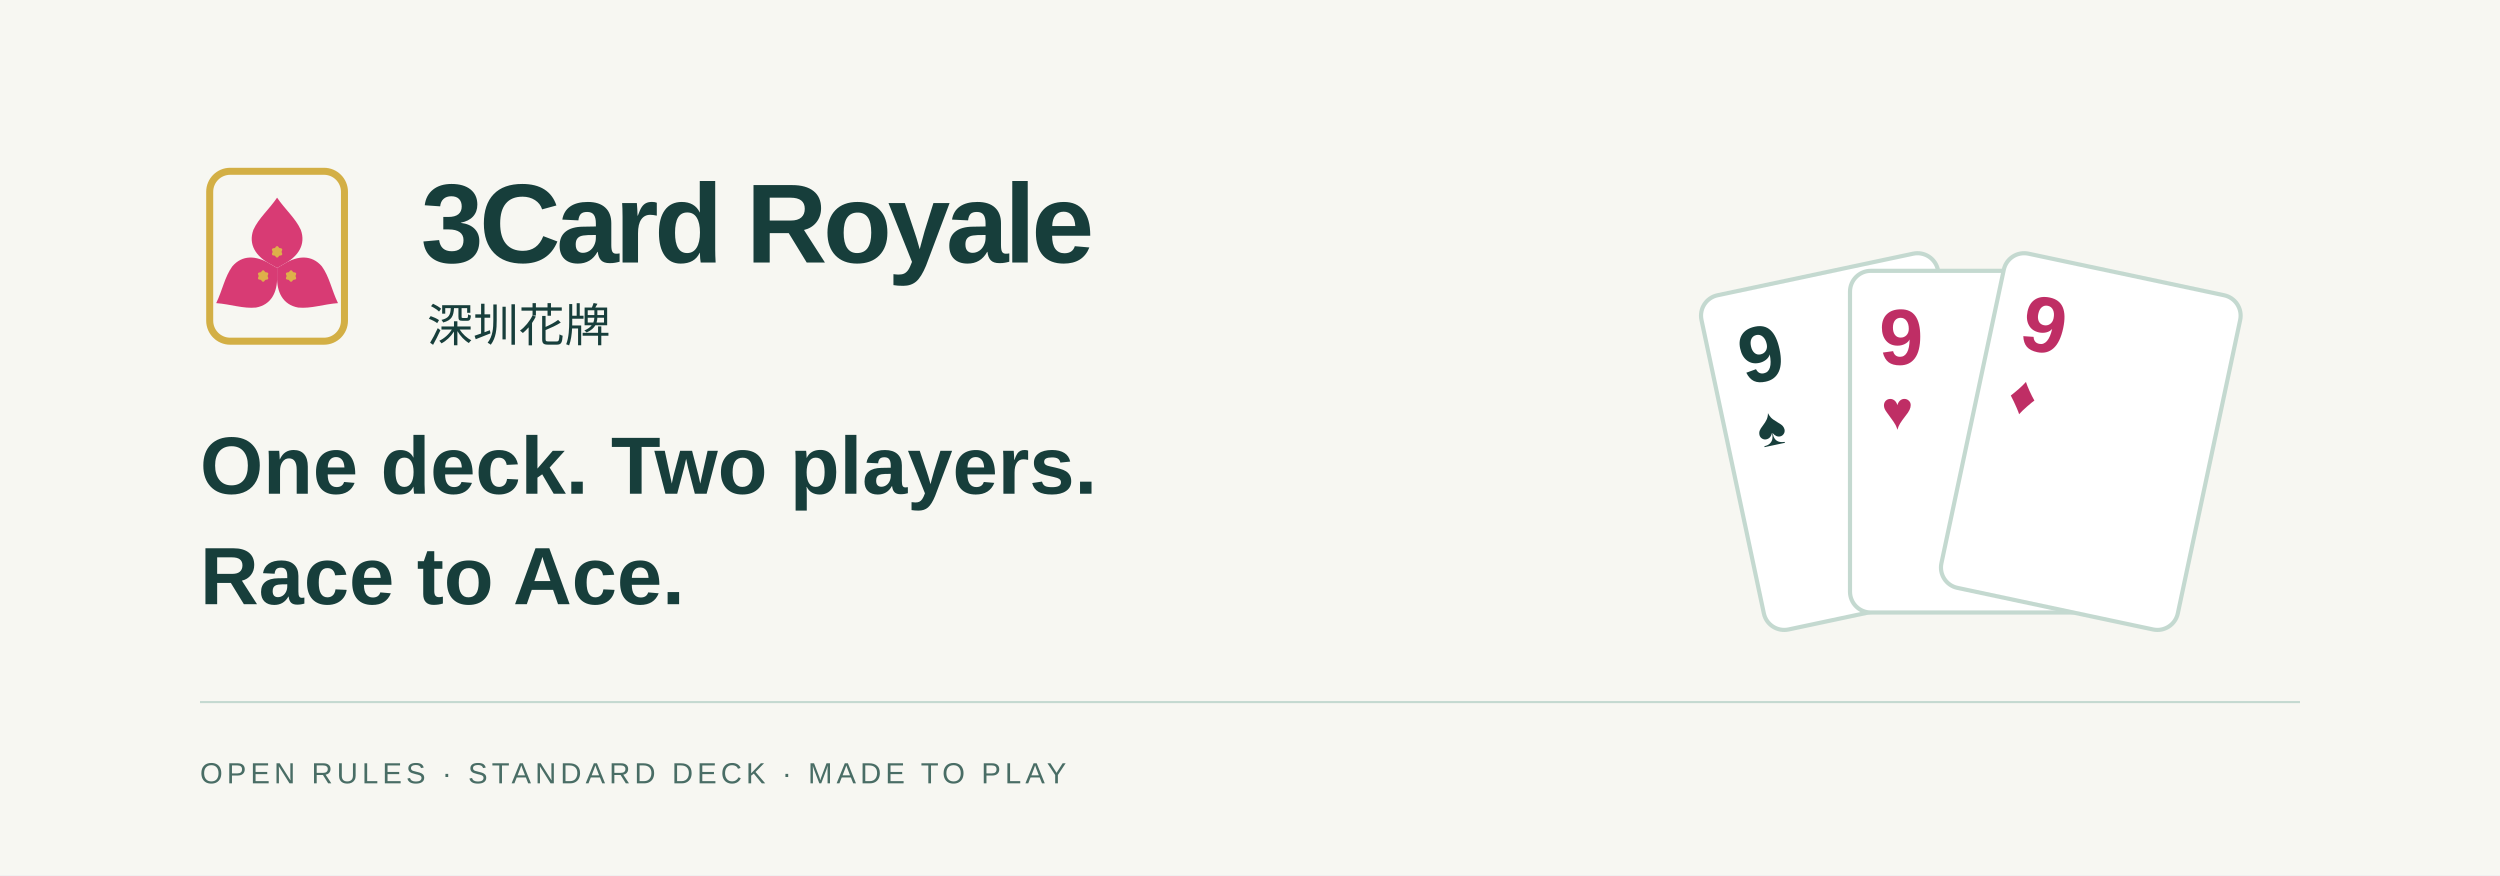
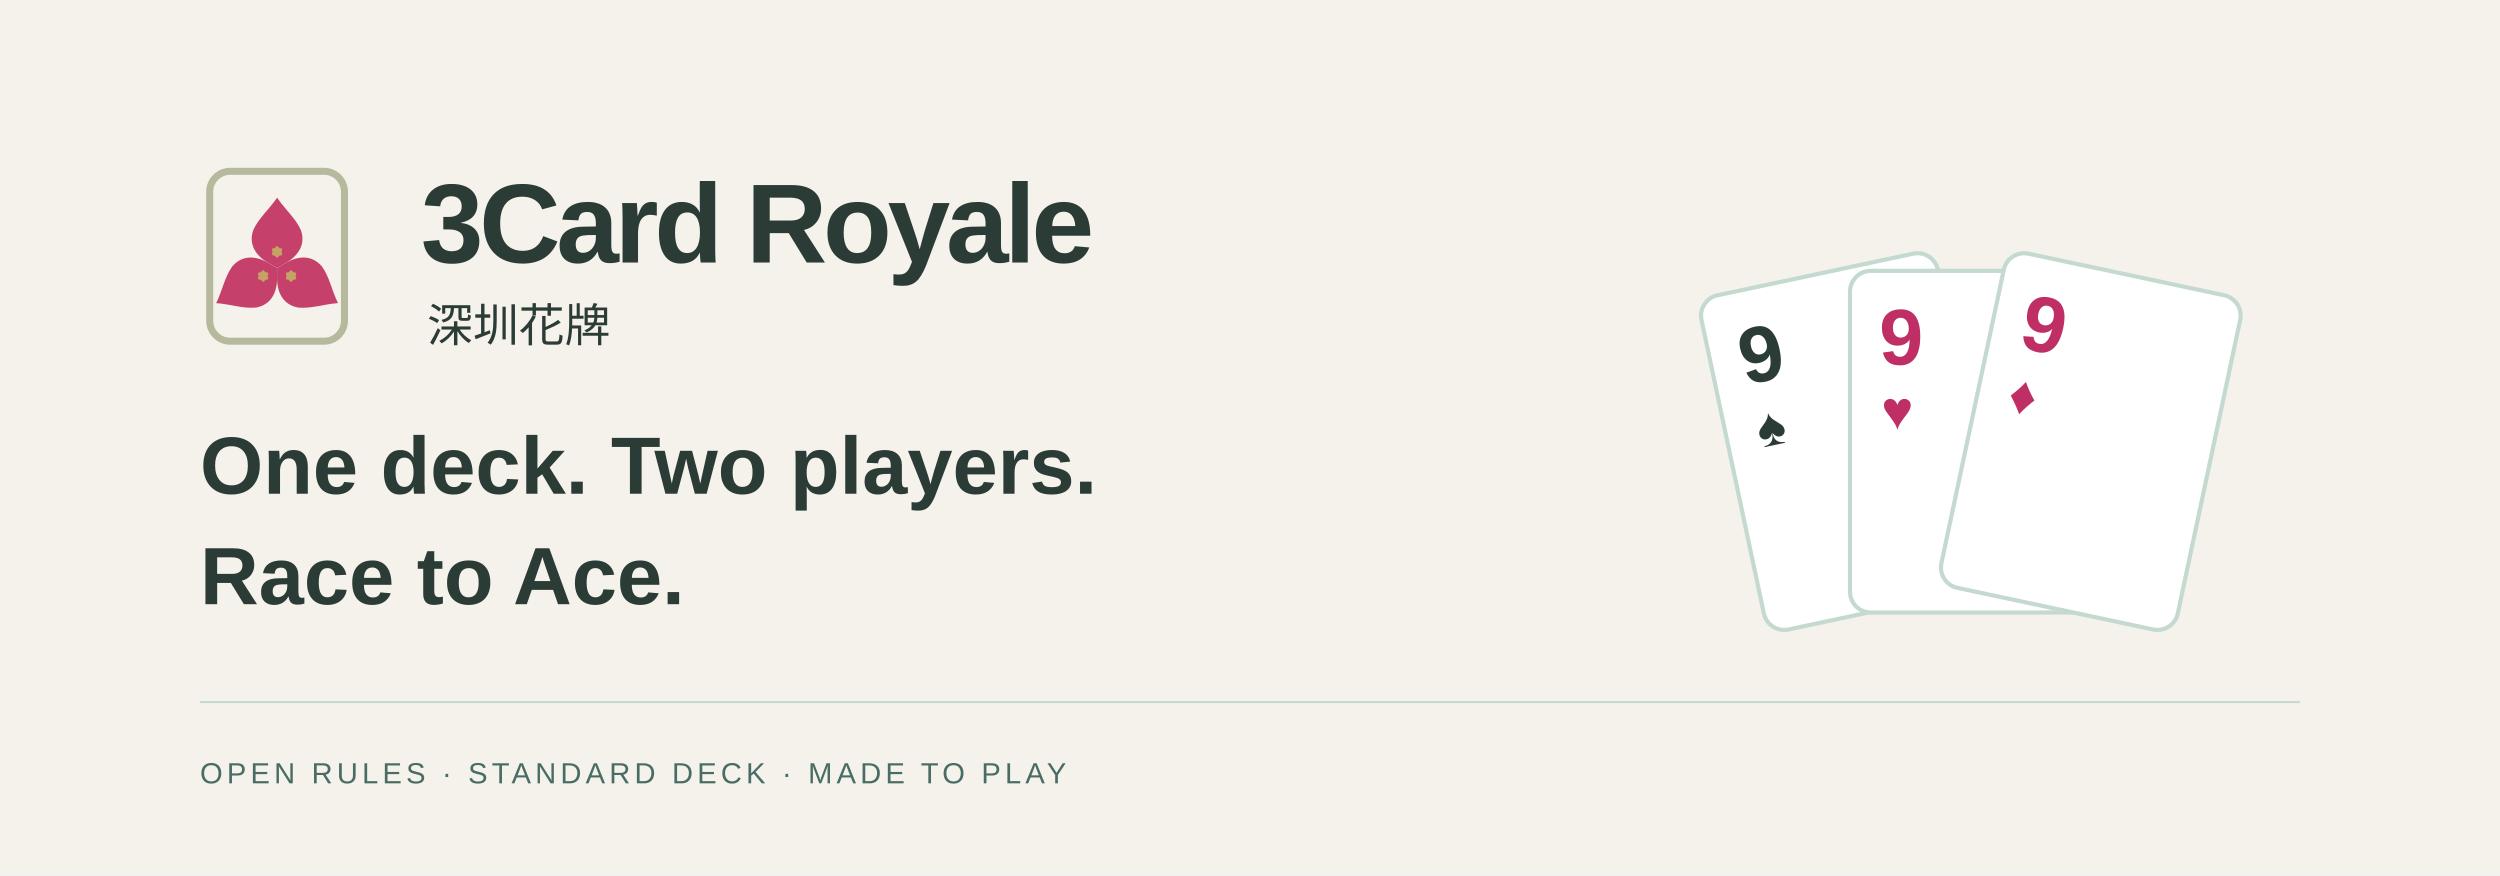
<svg xmlns="http://www.w3.org/2000/svg" width="1200" height="420" viewBox="0 0 1200 420">
-   <rect width="1200" height="420" fill="#F7F7F2" />
+   <rect width="1200" height="420" fill="#F5F2EB" />
  <svg x="88" y="72" width="90" height="102" viewBox="0 0 64 64">
-     <rect x="9" y="3" width="46" height="58" rx="7" fill="#F7F7F2" stroke="#D3AF45" stroke-width="2.4" />
+     <rect x="9" y="3" width="46" height="58" rx="7" fill="#F5F2EB" stroke="#B7B99D" stroke-width="2.4" />
    <g>
-       <path d="M32 36L29.402 34.5C24.8 32 22.1 28 23.9 23C25.7 19 29.3 16 32 12C34.7 16 38.3 19 40.1 23C41.9 28 39.2 32 34.598 34.5L32 36Z" fill="#D83B74" />
-       <path d="M32 28.53C32.083 28.53 32.173 28.564 32.249 28.611C32.324 28.657 32.393 28.74 32.453 28.81C32.513 28.879 32.558 28.966 32.61 29.027C32.662 29.088 32.705 29.14 32.765 29.175C32.825 29.21 32.892 29.221 32.971 29.235C33.049 29.25 33.147 29.245 33.237 29.263C33.328 29.28 33.434 29.298 33.512 29.34C33.59 29.382 33.665 29.443 33.706 29.515C33.748 29.587 33.763 29.682 33.761 29.771C33.758 29.86 33.72 29.96 33.69 30.047C33.66 30.134 33.608 30.216 33.581 30.292C33.554 30.367 33.53 30.431 33.53 30.5C33.53 30.569 33.554 30.633 33.581 30.708C33.608 30.784 33.66 30.866 33.69 30.953C33.72 31.04 33.758 31.14 33.761 31.229C33.763 31.318 33.748 31.413 33.706 31.485C33.665 31.557 33.59 31.618 33.512 31.66C33.434 31.702 33.328 31.72 33.237 31.737C33.147 31.755 33.049 31.75 32.971 31.765C32.892 31.779 32.825 31.79 32.765 31.825C32.705 31.86 32.662 31.912 32.61 31.973C32.558 32.034 32.513 32.121 32.453 32.19C32.393 32.26 32.324 32.343 32.249 32.389C32.173 32.436 32.083 32.47 32 32.47C31.917 32.47 31.827 32.436 31.751 32.389C31.676 32.343 31.607 32.26 31.547 32.19C31.487 32.121 31.442 32.034 31.39 31.973C31.338 31.912 31.295 31.86 31.235 31.825C31.175 31.79 31.108 31.779 31.029 31.765C30.951 31.75 30.853 31.755 30.763 31.737C30.672 31.72 30.566 31.702 30.488 31.66C30.41 31.618 30.335 31.557 30.294 31.485C30.253 31.413 30.237 31.318 30.239 31.229C30.242 31.14 30.28 31.04 30.31 30.953C30.34 30.866 30.392 30.784 30.419 30.708C30.446 30.633 30.47 30.569 30.47 30.5C30.47 30.431 30.446 30.367 30.419 30.292C30.392 30.216 30.34 30.134 30.31 30.047C30.28 29.96 30.242 29.86 30.239 29.771C30.237 29.682 30.253 29.587 30.294 29.515C30.335 29.443 30.41 29.382 30.488 29.34C30.566 29.298 30.672 29.28 30.763 29.263C30.853 29.245 30.951 29.25 31.029 29.235C31.108 29.221 31.175 29.21 31.235 29.175C31.295 29.14 31.338 29.088 31.39 29.027C31.442 28.966 31.487 28.879 31.547 28.81C31.607 28.74 31.676 28.657 31.751 28.611C31.827 28.564 31.917 28.53 32 28.53Z" fill="#DEB04A" />
+       <path d="M32 36L29.402 34.5C24.8 32 22.1 28 23.9 23C25.7 19 29.3 16 32 12C34.7 16 38.3 19 40.1 23C41.9 28 39.2 32 34.598 34.5L32 36Z" fill="#C5416B" />
+       <path d="M32 28.53C32.083 28.53 32.173 28.564 32.249 28.611C32.324 28.657 32.393 28.74 32.453 28.81C32.513 28.879 32.558 28.966 32.61 29.027C32.662 29.088 32.705 29.14 32.765 29.175C32.825 29.21 32.892 29.221 32.971 29.235C33.049 29.25 33.147 29.245 33.237 29.263C33.328 29.28 33.434 29.298 33.512 29.34C33.59 29.382 33.665 29.443 33.706 29.515C33.748 29.587 33.763 29.682 33.761 29.771C33.758 29.86 33.72 29.96 33.69 30.047C33.66 30.134 33.608 30.216 33.581 30.292C33.554 30.367 33.53 30.431 33.53 30.5C33.53 30.569 33.554 30.633 33.581 30.708C33.608 30.784 33.66 30.866 33.69 30.953C33.72 31.04 33.758 31.14 33.761 31.229C33.763 31.318 33.748 31.413 33.706 31.485C33.665 31.557 33.59 31.618 33.512 31.66C33.434 31.702 33.328 31.72 33.237 31.737C33.147 31.755 33.049 31.75 32.971 31.765C32.892 31.779 32.825 31.79 32.765 31.825C32.705 31.86 32.662 31.912 32.61 31.973C32.558 32.034 32.513 32.121 32.453 32.19C32.393 32.26 32.324 32.343 32.249 32.389C32.173 32.436 32.083 32.47 32 32.47C31.917 32.47 31.827 32.436 31.751 32.389C31.676 32.343 31.607 32.26 31.547 32.19C31.487 32.121 31.442 32.034 31.39 31.973C31.338 31.912 31.295 31.86 31.235 31.825C31.175 31.79 31.108 31.779 31.029 31.765C30.951 31.75 30.853 31.755 30.763 31.737C30.672 31.72 30.566 31.702 30.488 31.66C30.41 31.618 30.335 31.557 30.294 31.485C30.253 31.413 30.237 31.318 30.239 31.229C30.242 31.14 30.28 31.04 30.31 30.953C30.34 30.866 30.392 30.784 30.419 30.708C30.446 30.633 30.47 30.569 30.47 30.5C30.47 30.431 30.446 30.367 30.419 30.292C30.392 30.216 30.34 30.134 30.31 30.047C30.28 29.96 30.242 29.86 30.239 29.771C30.237 29.682 30.253 29.587 30.294 29.515C30.335 29.443 30.41 29.382 30.488 29.34C30.566 29.298 30.672 29.28 30.763 29.263C30.853 29.245 30.951 29.25 31.029 29.235C31.108 29.221 31.175 29.21 31.235 29.175C31.295 29.14 31.338 29.088 31.39 29.027C31.442 28.966 31.487 28.879 31.547 28.81C31.607 28.74 31.676 28.657 31.751 28.611C31.827 28.564 31.917 28.53 32 28.53Z" fill="#C5A365" />
    </g>
    <g transform="rotate(120 32 36)">
-       <path d="M32 36L29.402 34.5C24.8 32 22.1 28 23.9 23C25.7 19 29.3 16 32 12C34.7 16 38.3 19 40.1 23C41.9 28 39.2 32 34.598 34.5L32 36Z" fill="#D83B74" />
-       <path d="M32 28.53C32.083 28.53 32.173 28.564 32.249 28.611C32.324 28.657 32.393 28.74 32.453 28.81C32.513 28.879 32.558 28.966 32.61 29.027C32.662 29.088 32.705 29.14 32.765 29.175C32.825 29.21 32.892 29.221 32.971 29.235C33.049 29.25 33.147 29.245 33.237 29.263C33.328 29.28 33.434 29.298 33.512 29.34C33.59 29.382 33.665 29.443 33.706 29.515C33.748 29.587 33.763 29.682 33.761 29.771C33.758 29.86 33.72 29.96 33.69 30.047C33.66 30.134 33.608 30.216 33.581 30.292C33.554 30.367 33.53 30.431 33.53 30.5C33.53 30.569 33.554 30.633 33.581 30.708C33.608 30.784 33.66 30.866 33.69 30.953C33.72 31.04 33.758 31.14 33.761 31.229C33.763 31.318 33.748 31.413 33.706 31.485C33.665 31.557 33.59 31.618 33.512 31.66C33.434 31.702 33.328 31.72 33.237 31.737C33.147 31.755 33.049 31.75 32.971 31.765C32.892 31.779 32.825 31.79 32.765 31.825C32.705 31.86 32.662 31.912 32.61 31.973C32.558 32.034 32.513 32.121 32.453 32.19C32.393 32.26 32.324 32.343 32.249 32.389C32.173 32.436 32.083 32.47 32 32.47C31.917 32.47 31.827 32.436 31.751 32.389C31.676 32.343 31.607 32.26 31.547 32.19C31.487 32.121 31.442 32.034 31.39 31.973C31.338 31.912 31.295 31.86 31.235 31.825C31.175 31.79 31.108 31.779 31.029 31.765C30.951 31.75 30.853 31.755 30.763 31.737C30.672 31.72 30.566 31.702 30.488 31.66C30.41 31.618 30.335 31.557 30.294 31.485C30.253 31.413 30.237 31.318 30.239 31.229C30.242 31.14 30.28 31.04 30.31 30.953C30.34 30.866 30.392 30.784 30.419 30.708C30.446 30.633 30.47 30.569 30.47 30.5C30.47 30.431 30.446 30.367 30.419 30.292C30.392 30.216 30.34 30.134 30.31 30.047C30.28 29.96 30.242 29.86 30.239 29.771C30.237 29.682 30.253 29.587 30.294 29.515C30.335 29.443 30.41 29.382 30.488 29.34C30.566 29.298 30.672 29.28 30.763 29.263C30.853 29.245 30.951 29.25 31.029 29.235C31.108 29.221 31.175 29.21 31.235 29.175C31.295 29.14 31.338 29.088 31.39 29.027C31.442 28.966 31.487 28.879 31.547 28.81C31.607 28.74 31.676 28.657 31.751 28.611C31.827 28.564 31.917 28.53 32 28.53Z" fill="#DEB04A" />
+       <path d="M32 36L29.402 34.5C24.8 32 22.1 28 23.9 23C25.7 19 29.3 16 32 12C34.7 16 38.3 19 40.1 23C41.9 28 39.2 32 34.598 34.5L32 36Z" fill="#C5416B" />
+       <path d="M32 28.53C32.083 28.53 32.173 28.564 32.249 28.611C32.324 28.657 32.393 28.74 32.453 28.81C32.513 28.879 32.558 28.966 32.61 29.027C32.662 29.088 32.705 29.14 32.765 29.175C32.825 29.21 32.892 29.221 32.971 29.235C33.049 29.25 33.147 29.245 33.237 29.263C33.328 29.28 33.434 29.298 33.512 29.34C33.59 29.382 33.665 29.443 33.706 29.515C33.748 29.587 33.763 29.682 33.761 29.771C33.758 29.86 33.72 29.96 33.69 30.047C33.66 30.134 33.608 30.216 33.581 30.292C33.554 30.367 33.53 30.431 33.53 30.5C33.53 30.569 33.554 30.633 33.581 30.708C33.608 30.784 33.66 30.866 33.69 30.953C33.72 31.04 33.758 31.14 33.761 31.229C33.763 31.318 33.748 31.413 33.706 31.485C33.665 31.557 33.59 31.618 33.512 31.66C33.434 31.702 33.328 31.72 33.237 31.737C33.147 31.755 33.049 31.75 32.971 31.765C32.892 31.779 32.825 31.79 32.765 31.825C32.705 31.86 32.662 31.912 32.61 31.973C32.558 32.034 32.513 32.121 32.453 32.19C32.393 32.26 32.324 32.343 32.249 32.389C32.173 32.436 32.083 32.47 32 32.47C31.917 32.47 31.827 32.436 31.751 32.389C31.676 32.343 31.607 32.26 31.547 32.19C31.487 32.121 31.442 32.034 31.39 31.973C31.338 31.912 31.295 31.86 31.235 31.825C31.175 31.79 31.108 31.779 31.029 31.765C30.951 31.75 30.853 31.755 30.763 31.737C30.672 31.72 30.566 31.702 30.488 31.66C30.41 31.618 30.335 31.557 30.294 31.485C30.253 31.413 30.237 31.318 30.239 31.229C30.242 31.14 30.28 31.04 30.31 30.953C30.34 30.866 30.392 30.784 30.419 30.708C30.446 30.633 30.47 30.569 30.47 30.5C30.47 30.431 30.446 30.367 30.419 30.292C30.392 30.216 30.34 30.134 30.31 30.047C30.28 29.96 30.242 29.86 30.239 29.771C30.237 29.682 30.253 29.587 30.294 29.515C30.335 29.443 30.41 29.382 30.488 29.34C30.566 29.298 30.672 29.28 30.763 29.263C30.853 29.245 30.951 29.25 31.029 29.235C31.108 29.221 31.175 29.21 31.235 29.175C31.295 29.14 31.338 29.088 31.39 29.027C31.442 28.966 31.487 28.879 31.547 28.81C31.607 28.74 31.676 28.657 31.751 28.611C31.827 28.564 31.917 28.53 32 28.53Z" fill="#C5A365" />
    </g>
    <g transform="rotate(240 32 36)">
-       <path d="M32 36L29.402 34.5C24.8 32 22.1 28 23.9 23C25.7 19 29.3 16 32 12C34.7 16 38.3 19 40.1 23C41.9 28 39.2 32 34.598 34.5L32 36Z" fill="#D83B74" />
-       <path d="M32 28.53C32.083 28.53 32.173 28.564 32.249 28.611C32.324 28.657 32.393 28.74 32.453 28.81C32.513 28.879 32.558 28.966 32.61 29.027C32.662 29.088 32.705 29.14 32.765 29.175C32.825 29.21 32.892 29.221 32.971 29.235C33.049 29.25 33.147 29.245 33.237 29.263C33.328 29.28 33.434 29.298 33.512 29.34C33.59 29.382 33.665 29.443 33.706 29.515C33.748 29.587 33.763 29.682 33.761 29.771C33.758 29.86 33.72 29.96 33.69 30.047C33.66 30.134 33.608 30.216 33.581 30.292C33.554 30.367 33.53 30.431 33.53 30.5C33.53 30.569 33.554 30.633 33.581 30.708C33.608 30.784 33.66 30.866 33.69 30.953C33.72 31.04 33.758 31.14 33.761 31.229C33.763 31.318 33.748 31.413 33.706 31.485C33.665 31.557 33.59 31.618 33.512 31.66C33.434 31.702 33.328 31.72 33.237 31.737C33.147 31.755 33.049 31.75 32.971 31.765C32.892 31.779 32.825 31.79 32.765 31.825C32.705 31.86 32.662 31.912 32.61 31.973C32.558 32.034 32.513 32.121 32.453 32.19C32.393 32.26 32.324 32.343 32.249 32.389C32.173 32.436 32.083 32.47 32 32.47C31.917 32.47 31.827 32.436 31.751 32.389C31.676 32.343 31.607 32.26 31.547 32.19C31.487 32.121 31.442 32.034 31.39 31.973C31.338 31.912 31.295 31.86 31.235 31.825C31.175 31.79 31.108 31.779 31.029 31.765C30.951 31.75 30.853 31.755 30.763 31.737C30.672 31.72 30.566 31.702 30.488 31.66C30.41 31.618 30.335 31.557 30.294 31.485C30.253 31.413 30.237 31.318 30.239 31.229C30.242 31.14 30.28 31.04 30.31 30.953C30.34 30.866 30.392 30.784 30.419 30.708C30.446 30.633 30.47 30.569 30.47 30.5C30.47 30.431 30.446 30.367 30.419 30.292C30.392 30.216 30.34 30.134 30.31 30.047C30.28 29.96 30.242 29.86 30.239 29.771C30.237 29.682 30.253 29.587 30.294 29.515C30.335 29.443 30.41 29.382 30.488 29.34C30.566 29.298 30.672 29.28 30.763 29.263C30.853 29.245 30.951 29.25 31.029 29.235C31.108 29.221 31.175 29.21 31.235 29.175C31.295 29.14 31.338 29.088 31.39 29.027C31.442 28.966 31.487 28.879 31.547 28.81C31.607 28.74 31.676 28.657 31.751 28.611C31.827 28.564 31.917 28.53 32 28.53Z" fill="#DEB04A" />
+       <path d="M32 36L29.402 34.5C24.8 32 22.1 28 23.9 23C25.7 19 29.3 16 32 12C34.7 16 38.3 19 40.1 23C41.9 28 39.2 32 34.598 34.5L32 36Z" fill="#C5416B" />
+       <path d="M32 28.53C32.083 28.53 32.173 28.564 32.249 28.611C32.324 28.657 32.393 28.74 32.453 28.81C32.513 28.879 32.558 28.966 32.61 29.027C32.662 29.088 32.705 29.14 32.765 29.175C32.825 29.21 32.892 29.221 32.971 29.235C33.049 29.25 33.147 29.245 33.237 29.263C33.328 29.28 33.434 29.298 33.512 29.34C33.59 29.382 33.665 29.443 33.706 29.515C33.748 29.587 33.763 29.682 33.761 29.771C33.758 29.86 33.72 29.96 33.69 30.047C33.66 30.134 33.608 30.216 33.581 30.292C33.554 30.367 33.53 30.431 33.53 30.5C33.53 30.569 33.554 30.633 33.581 30.708C33.608 30.784 33.66 30.866 33.69 30.953C33.72 31.04 33.758 31.14 33.761 31.229C33.763 31.318 33.748 31.413 33.706 31.485C33.665 31.557 33.59 31.618 33.512 31.66C33.434 31.702 33.328 31.72 33.237 31.737C33.147 31.755 33.049 31.75 32.971 31.765C32.892 31.779 32.825 31.79 32.765 31.825C32.705 31.86 32.662 31.912 32.61 31.973C32.558 32.034 32.513 32.121 32.453 32.19C32.393 32.26 32.324 32.343 32.249 32.389C32.173 32.436 32.083 32.47 32 32.47C31.917 32.47 31.827 32.436 31.751 32.389C31.676 32.343 31.607 32.26 31.547 32.19C31.487 32.121 31.442 32.034 31.39 31.973C31.338 31.912 31.295 31.86 31.235 31.825C31.175 31.79 31.108 31.779 31.029 31.765C30.951 31.75 30.853 31.755 30.763 31.737C30.672 31.72 30.566 31.702 30.488 31.66C30.41 31.618 30.335 31.557 30.294 31.485C30.253 31.413 30.237 31.318 30.239 31.229C30.242 31.14 30.28 31.04 30.31 30.953C30.34 30.866 30.392 30.784 30.419 30.708C30.446 30.633 30.47 30.569 30.47 30.5C30.47 30.431 30.446 30.367 30.419 30.292C30.392 30.216 30.34 30.134 30.31 30.047C30.28 29.96 30.242 29.86 30.239 29.771C30.237 29.682 30.253 29.587 30.294 29.515C30.335 29.443 30.41 29.382 30.488 29.34C30.566 29.298 30.672 29.28 30.763 29.263C30.853 29.245 30.951 29.25 31.029 29.235C31.108 29.221 31.175 29.21 31.235 29.175C31.295 29.14 31.338 29.088 31.39 29.027C31.442 28.966 31.487 28.879 31.547 28.81C31.607 28.74 31.676 28.657 31.751 28.611C31.827 28.564 31.917 28.53 32 28.53Z" fill="#C5A365" />
    </g>
  </svg>
-   <g font-family="Arial,Helvetica,sans-serif" fill="#173E3B">
+   <g font-family="Arial,Helvetica,sans-serif" fill="#2B3B35">
    <text x="202" y="126" font-size="54" font-weight="750" letter-spacing="-2">3Card Royale</text>
    <text x="205" y="164" font-size="22">深圳花牌</text>
    <text x="96" y="237" font-size="39" font-weight="650">One deck. Two players.</text>
    <text x="96" y="290" font-size="39" font-weight="650">Race to Ace.</text>
    <path d="M96 337H1104" stroke="#C4D9D0" />
    <text x="96" y="376" font-size="14" letter-spacing="2" fill="#496D65">OPEN RULES · STANDARD DECK · MADE TO PLAY</text>
  </g>
  <g transform="translate(830 130) rotate(-12 58 80)">
    <rect width="116" height="164" rx="10" fill="#FFFFFF" stroke="#C4D9D0" stroke-width="2" />
-     <text x="14" y="45" font-family="Arial" font-weight="700" font-size="38" fill="#173E3B">9</text>
-     <text x="15" y="76" font-size="26" fill="#173E3B">♠</text>
+     <text x="14" y="45" font-family="Arial" font-weight="700" font-size="38" fill="#2B3B35">9</text>
+     <text x="15" y="76" font-size="26" fill="#2B3B35">♠</text>
  </g>
  <g transform="translate(888 130) rotate(0 58 80)">
    <rect width="116" height="164" rx="10" fill="#FFFFFF" stroke="#C4D9D0" stroke-width="2" />
    <text x="14" y="45" font-family="Arial" font-weight="700" font-size="38" fill="#BF2E65">9</text>
    <text x="15" y="76" font-size="26" fill="#BF2E65">♥</text>
  </g>
  <g transform="translate(946 130) rotate(12 58 80)">
    <rect width="116" height="164" rx="10" fill="#FFFFFF" stroke="#C4D9D0" stroke-width="2" />
    <text x="14" y="45" font-family="Arial" font-weight="700" font-size="38" fill="#BF2E65">9</text>
    <text x="15" y="76" font-size="26" fill="#BF2E65">♦</text>
  </g>
</svg>
